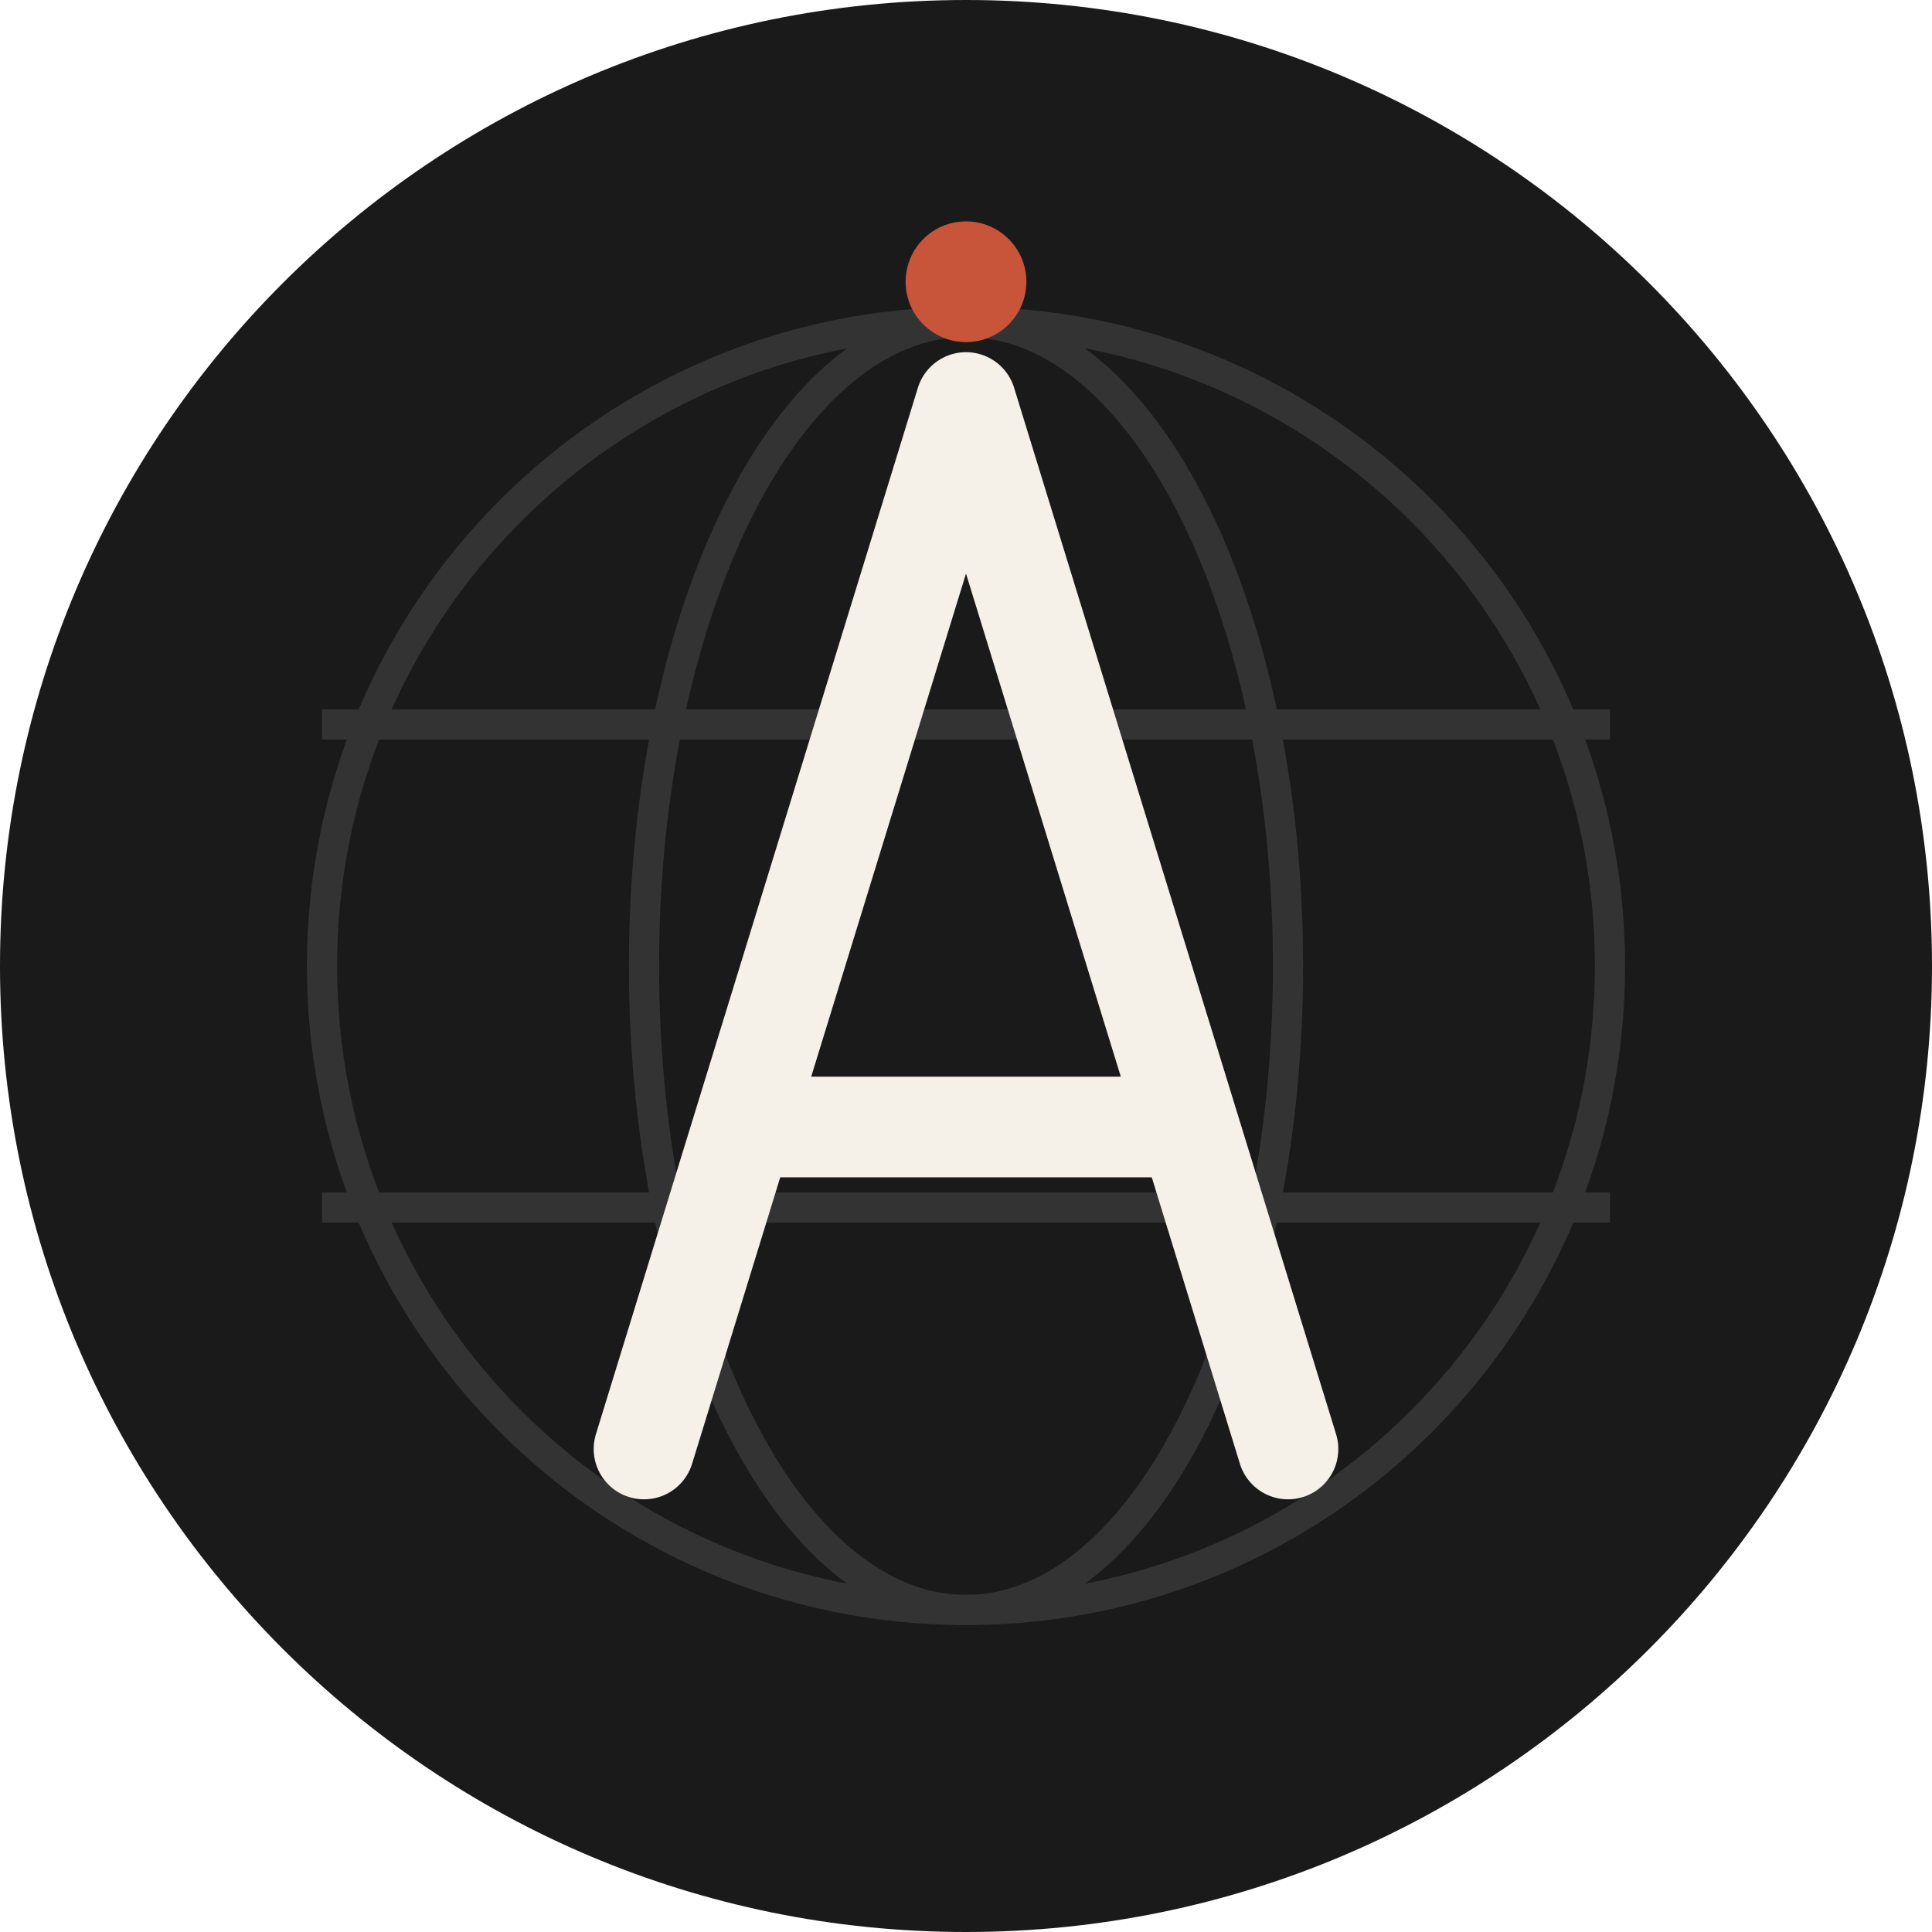
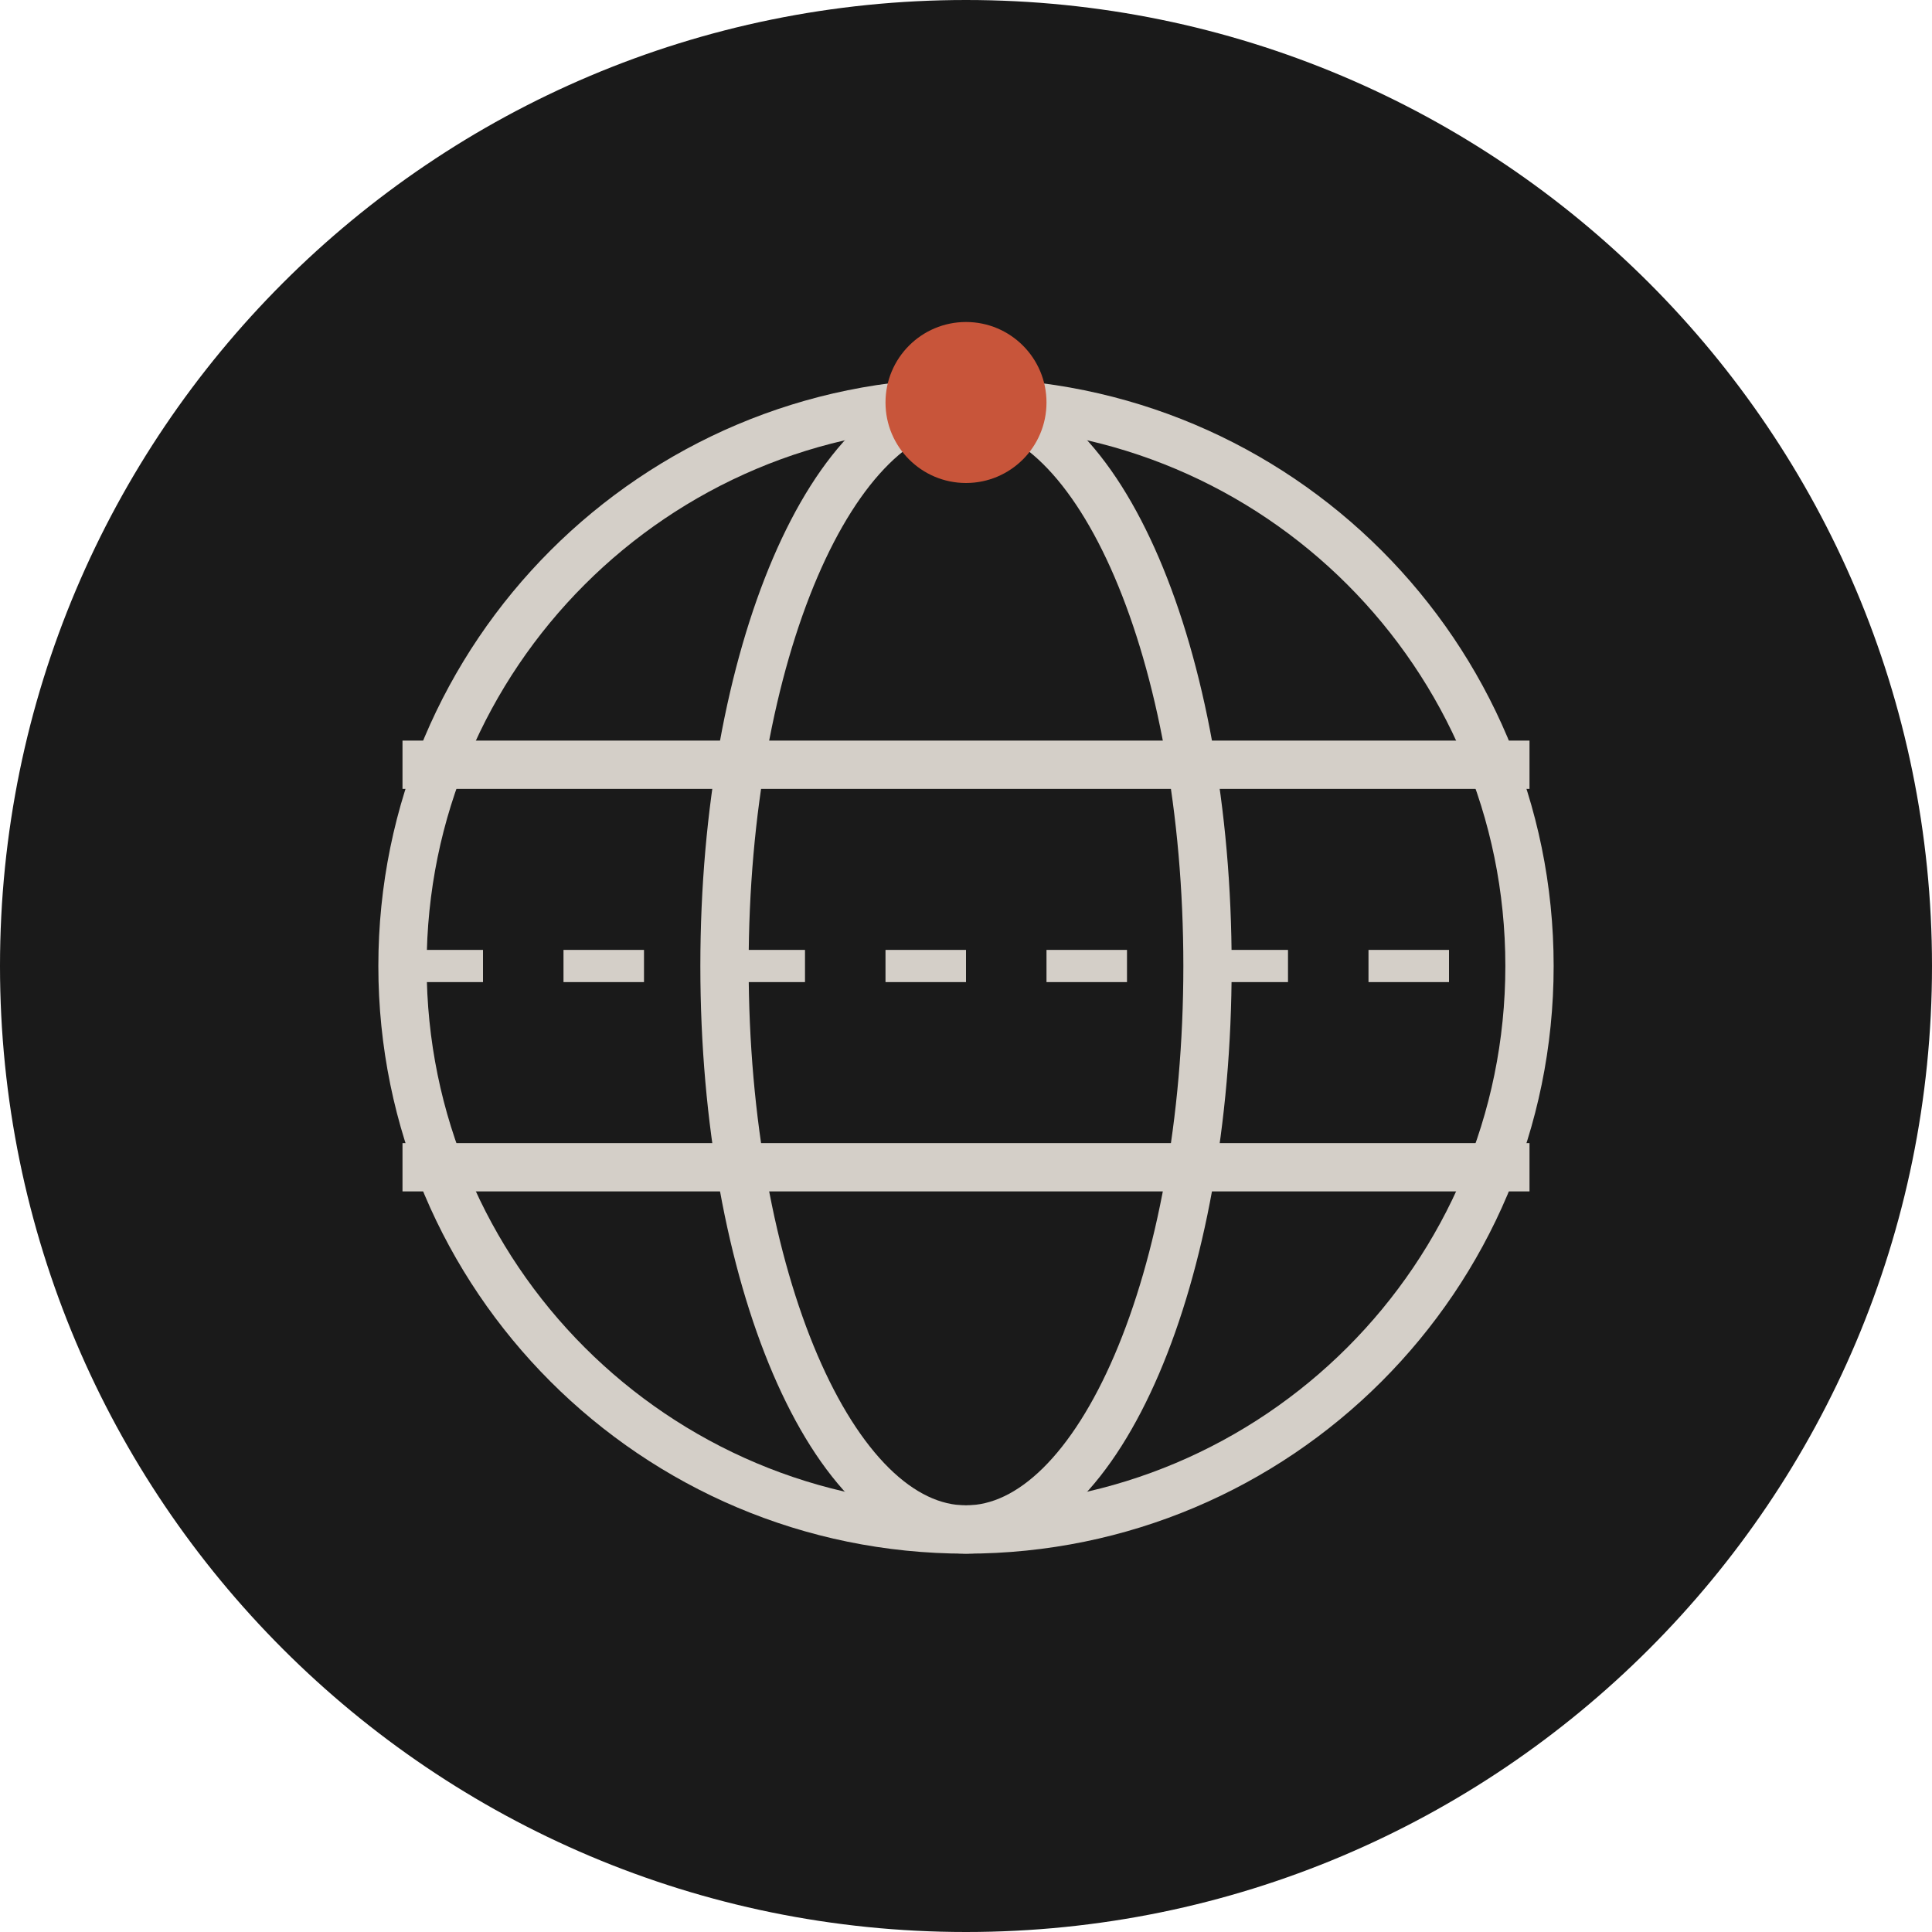
<svg xmlns="http://www.w3.org/2000/svg" width="48" height="48" viewBox="0 0 48 48" fill="none">
  <circle cx="24" cy="24" r="24" fill="#1a1a1a" />
-   <ellipse cx="24" cy="24" rx="16" ry="16" stroke="#333" stroke-width="0.75" fill="none" />
-   <ellipse cx="24" cy="24" rx="8" ry="16" stroke="#333" stroke-width="0.75" fill="none" />
-   <line x1="8" y1="18" x2="40" y2="18" stroke="#333" stroke-width="0.75" />
-   <line x1="8" y1="30" x2="40" y2="30" stroke="#333" stroke-width="0.75" />
-   <path d="M16 36L24 10L32 36" stroke="#f5f0e8" stroke-width="2.5" stroke-linecap="round" stroke-linejoin="round" fill="none" />
-   <line x1="18.5" y1="28" x2="29.5" y2="28" stroke="#f5f0e8" stroke-width="2.5" stroke-linecap="round" />
-   <circle cx="24" cy="7" r="1.5" fill="#c8553a" />
+   <circle cx="24" cy="24" r="14" stroke="#d4cfc8" stroke-width="1.2" fill="none" />
+   <ellipse cx="24" cy="24" rx="6" ry="14" stroke="#d4cfc8" stroke-width="1.2" fill="none" />
+   <line x1="10" y1="19" x2="38" y2="19" stroke="#d4cfc8" stroke-width="1.2" />
+   <line x1="10" y1="24" x2="38" y2="24" stroke="#d4cfc8" stroke-width="0.8" stroke-dasharray="2 2" />
+   <line x1="10" y1="29" x2="38" y2="29" stroke="#d4cfc8" stroke-width="1.2" />
+   <circle cx="24" cy="10" r="2" fill="#c8553a" />
</svg>
